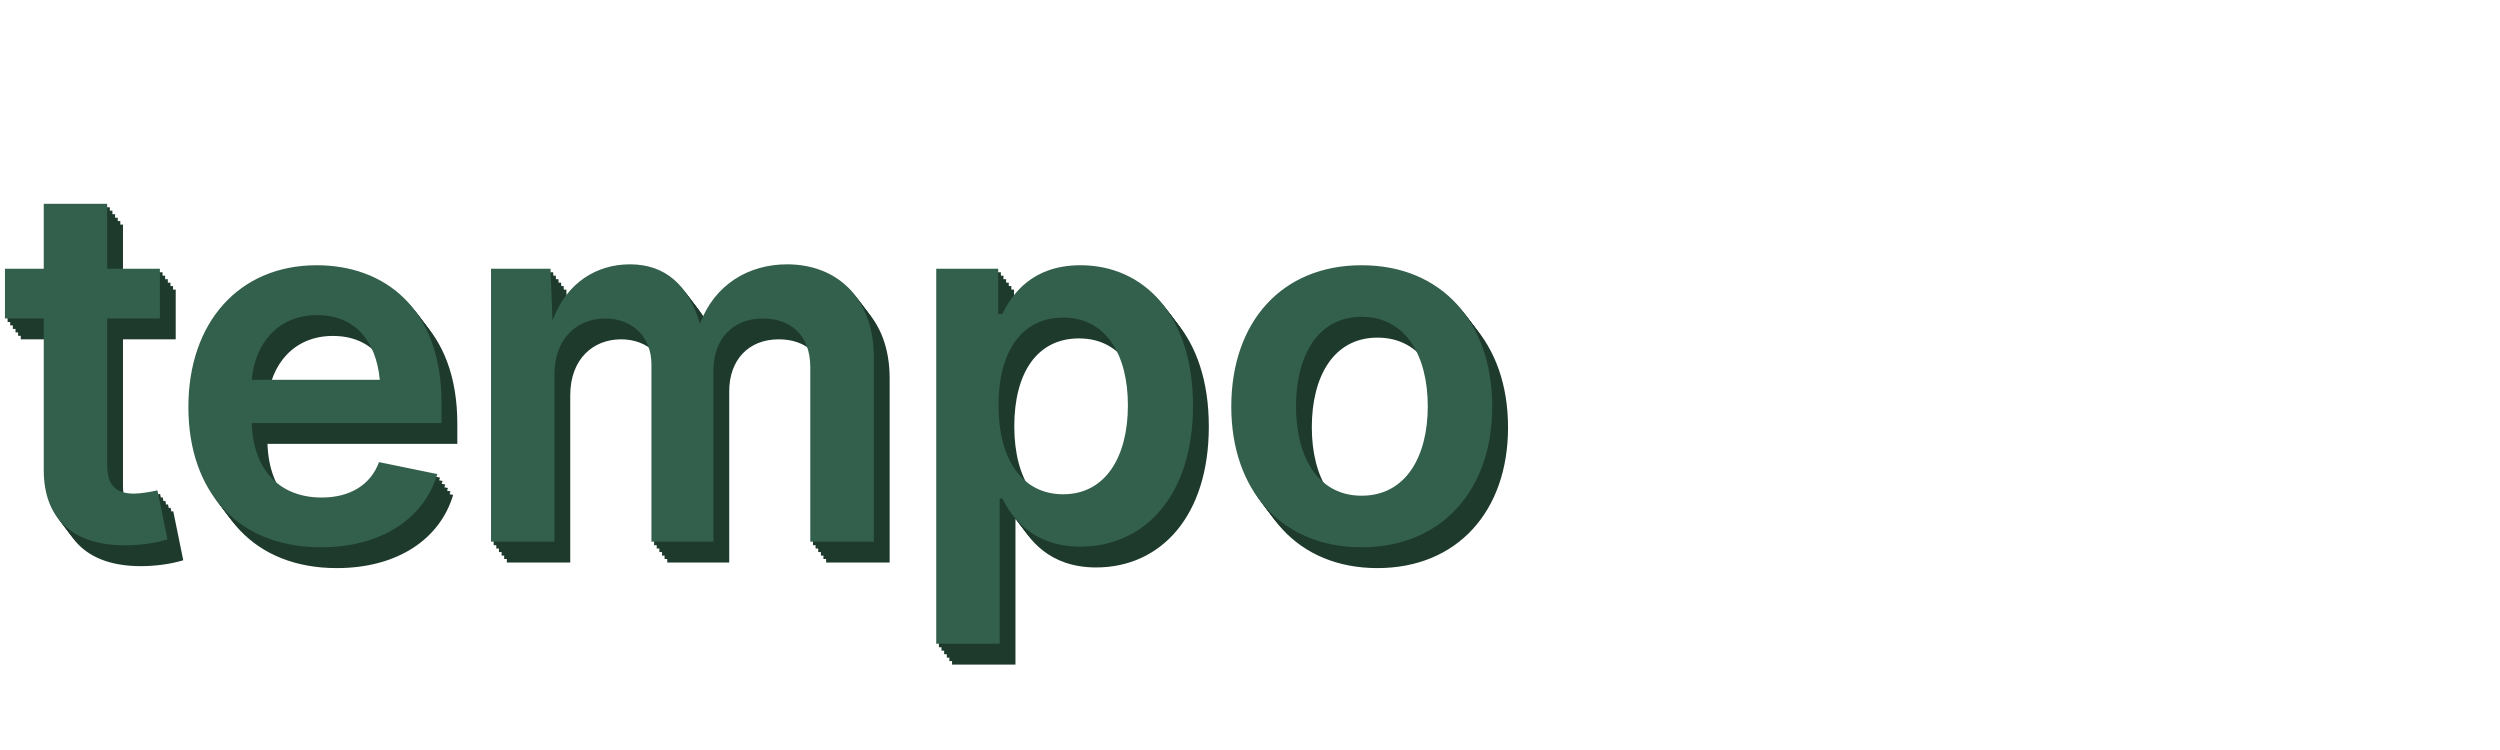
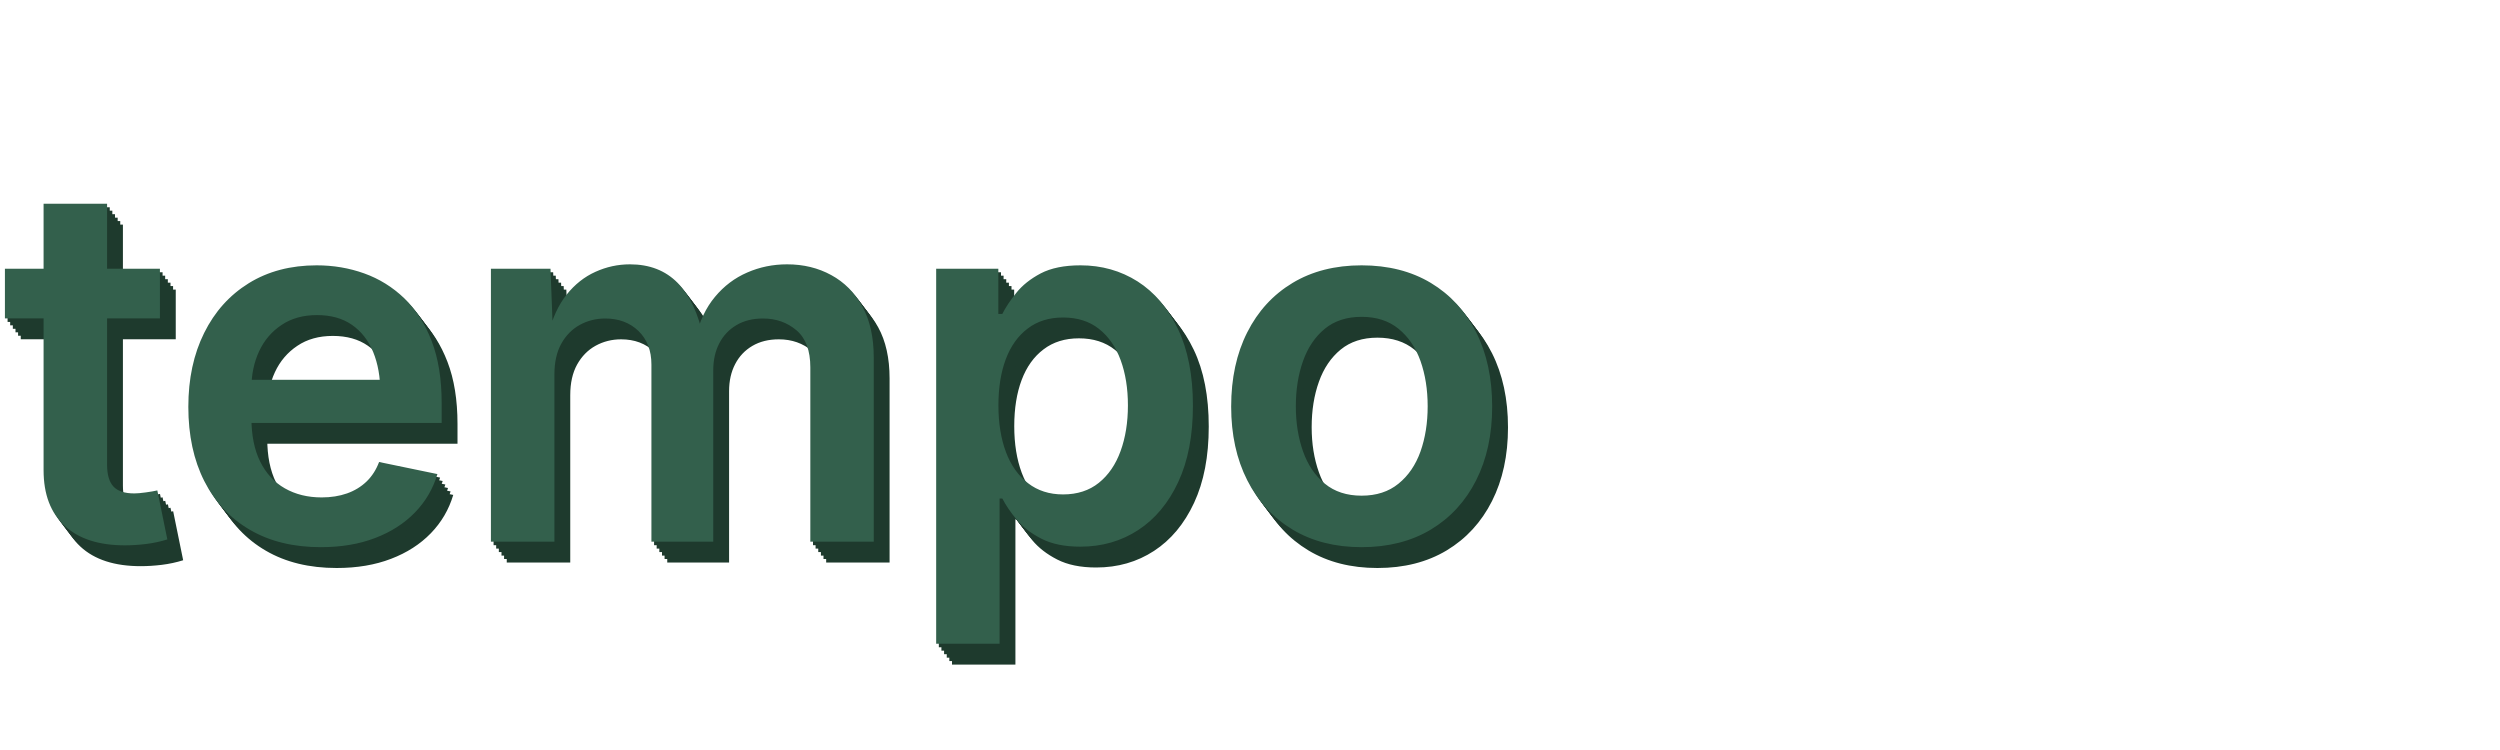
<svg xmlns="http://www.w3.org/2000/svg" viewBox="0 0 300 90">
+   <defs>
+     <path id="tempo-word" d="M19.19 -32.75V-26.79H0.59V-32.75ZM5.23 -40.55H12.85V-9.22Q12.85 -7.45 13.61 -6.62Q14.37 -5.79 16.12 -5.79Q16.63 -5.79 17.49 -5.91Q18.36 -6.03 18.88 -6.15L20.08 -0.27Q18.83 0.12 17.52 0.28Q16.21 0.44 14.99 0.44Q10.29 0.44 7.76 -1.9Q5.23 -4.24 5.23 -8.57ZM38.5 0.66Q33.57 0.66 30.01 -1.41Q26.44 -3.48 24.52 -7.26Q22.6 -11.04 22.6 -16.18Q22.6 -21.23 24.5 -25.05Q26.39 -28.87 29.86 -31.02Q33.33 -33.16 38 -33.16Q41.01 -33.16 43.71 -32.19Q46.41 -31.22 48.51 -29.21Q50.6 -27.2 51.8 -24.07Q53 -20.95 53 -16.63V-14.25H26.19V-19.42H49.19L45.64 -17.89Q45.64 -20.67 44.78 -22.76Q43.92 -24.85 42.23 -26.02Q40.55 -27.19 38.04 -27.19Q35.54 -27.19 33.78 -26Q32.01 -24.82 31.09 -22.84Q30.17 -20.85 30.17 -18.43V-14.85Q30.17 -11.74 31.22 -9.61Q32.28 -7.48 34.18 -6.4Q36.09 -5.31 38.6 -5.31Q40.27 -5.31 41.64 -5.79Q43 -6.27 43.99 -7.22Q44.97 -8.17 45.49 -9.56L52.49 -8.11Q51.71 -5.48 49.8 -3.51Q47.88 -1.53 45.02 -0.44Q42.16 0.66 38.5 0.66ZM58.91 0V-32.75H66.06L66.36 -24.88H65.8Q66.52 -27.79 67.99 -29.64Q69.47 -31.49 71.45 -32.38Q73.43 -33.28 75.59 -33.28Q79.13 -33.28 81.32 -31.05Q83.5 -28.82 84.4 -24.51H83.49Q84.17 -27.43 85.8 -29.38Q87.42 -31.33 89.67 -32.3Q91.91 -33.28 94.45 -33.28Q97.4 -33.28 99.75 -31.99Q102.11 -30.71 103.48 -28.23Q104.85 -25.74 104.85 -22.09V0H97.24V-20.92Q97.24 -23.96 95.57 -25.37Q93.9 -26.78 91.56 -26.78Q89.72 -26.78 88.38 -25.99Q87.04 -25.2 86.32 -23.81Q85.59 -22.41 85.59 -20.56V0H78.17V-21.26Q78.17 -23.77 76.62 -25.28Q75.06 -26.78 72.63 -26.78Q70.97 -26.78 69.57 -26.01Q68.18 -25.24 67.35 -23.75Q66.53 -22.26 66.53 -20.08V0ZM112.34 12.25V-32.75H119.8V-27.33H120.28Q120.86 -28.49 121.95 -29.85Q123.03 -31.21 124.88 -32.19Q126.74 -33.16 129.66 -33.16Q133.46 -33.16 136.51 -31.23Q139.55 -29.29 141.35 -25.53Q143.15 -21.77 143.15 -16.31Q143.15 -10.94 141.39 -7.16Q139.63 -3.38 136.58 -1.39Q133.53 0.6 129.64 0.6Q126.83 0.6 124.96 -0.36Q123.09 -1.32 121.99 -2.66Q120.88 -4 120.28 -5.18H119.95V12.25ZM127.57 -5.67Q130.13 -5.67 131.86 -7.06Q133.59 -8.45 134.47 -10.87Q135.35 -13.29 135.35 -16.35Q135.35 -19.4 134.48 -21.78Q133.61 -24.16 131.88 -25.53Q130.15 -26.9 127.57 -26.9Q125.06 -26.9 123.33 -25.58Q121.59 -24.27 120.7 -21.91Q119.81 -19.55 119.81 -16.35Q119.81 -13.17 120.71 -10.76Q121.61 -8.36 123.36 -7.02Q125.1 -5.67 127.57 -5.67ZM163.39 0.66Q158.62 0.66 155.11 -1.45Q151.59 -3.57 149.67 -7.37Q147.74 -11.17 147.74 -16.21Q147.74 -21.31 149.67 -25.12Q151.59 -28.93 155.11 -31.05Q158.62 -33.16 163.39 -33.16Q168.18 -33.16 171.7 -31.05Q175.22 -28.93 177.14 -25.12Q179.06 -21.31 179.06 -16.21Q179.06 -11.17 177.14 -7.37Q175.22 -3.57 171.7 -1.45Q168.18 0.66 163.39 0.66ZM163.39 -5.52Q166.06 -5.52 167.82 -6.96Q169.59 -8.39 170.46 -10.82Q171.32 -13.26 171.32 -16.24Q171.32 -19.24 170.46 -21.68Q169.59 -24.11 167.82 -25.55Q166.06 -26.98 163.39 -26.98Q160.73 -26.98 158.98 -25.55Q157.23 -24.11 156.37 -21.69Q155.5 -19.26 155.5 -16.24Q155.5 -13.26 156.37 -10.82Q157.23 -8.39 158.98 -6.96Q160.73 -5.52 163.39 -5.52Z" />
+   </defs>
  <g fill="#1e3a2d">
-     <text x="1.90" y="67.50" font-family="Inter, -apple-system, sans-serif" font-weight="600" font-size="60" letter-spacing="-0.6">tempo</text>
-     <text x="1.58" y="67.08" font-family="Inter, -apple-system, sans-serif" font-weight="600" font-size="60" letter-spacing="-0.6">tempo</text>
-     <text x="1.27" y="66.67" font-family="Inter, -apple-system, sans-serif" font-weight="600" font-size="60" letter-spacing="-0.6">tempo</text>
-     <text x="0.95" y="66.25" font-family="Inter, -apple-system, sans-serif" font-weight="600" font-size="60" letter-spacing="-0.6">tempo</text>
-     <text x="0.63" y="65.83" font-family="Inter, -apple-system, sans-serif" font-weight="600" font-size="60" letter-spacing="-0.6">tempo</text>
-     <text x="0.32" y="65.42" font-family="Inter, -apple-system, sans-serif" font-weight="600" font-size="60" letter-spacing="-0.6">tempo</text>
+     <use href="#tempo-word" x="1.90" y="67.50" />
+     <use href="#tempo-word" x="1.58" y="67.08" />
+     <use href="#tempo-word" x="1.27" y="66.67" />
+     <use href="#tempo-word" x="0.95" y="66.25" />
+     <use href="#tempo-word" x="0.63" y="65.83" />
+     <use href="#tempo-word" x="0.32" y="65.42" />
  </g>
-   <text x="0" y="65" font-family="Inter, -apple-system, sans-serif" font-weight="600" font-size="60" letter-spacing="-0.6" fill="#33604c">tempo</text>
+   <use href="#tempo-word" x="0" y="65" fill="#33604c" />
</svg>
